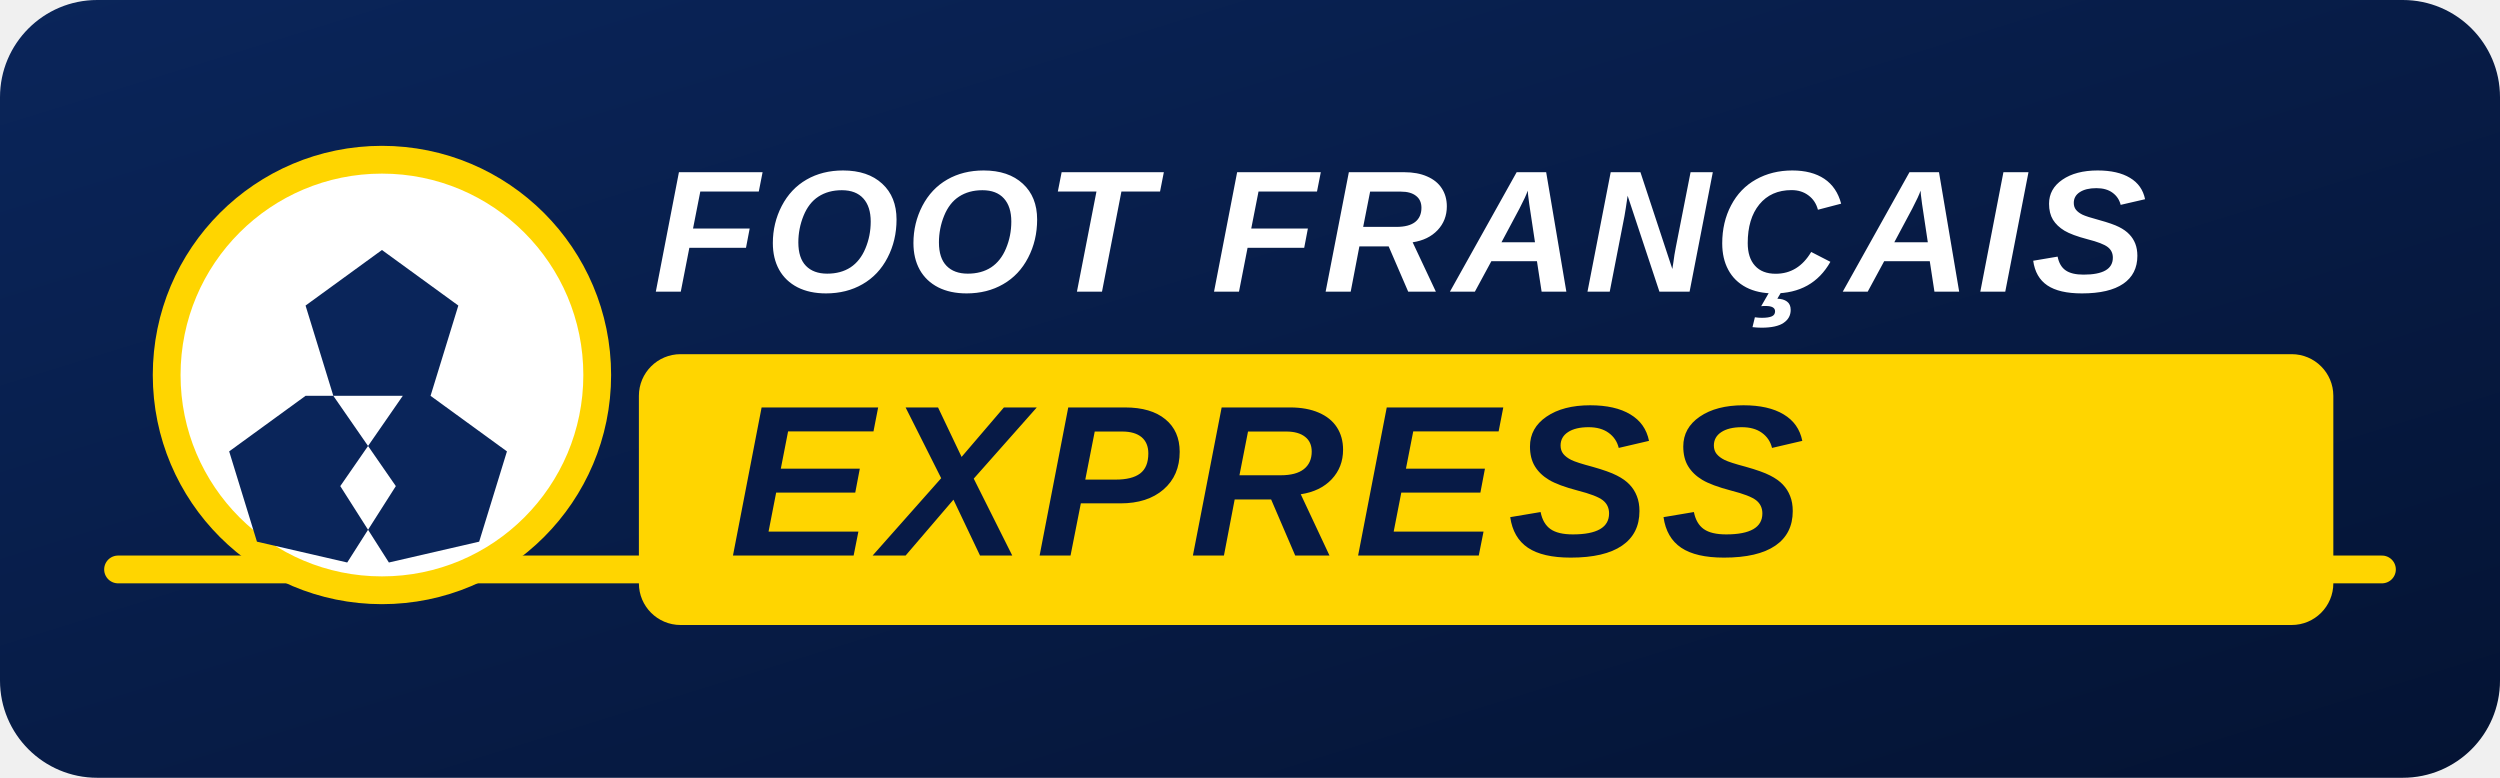
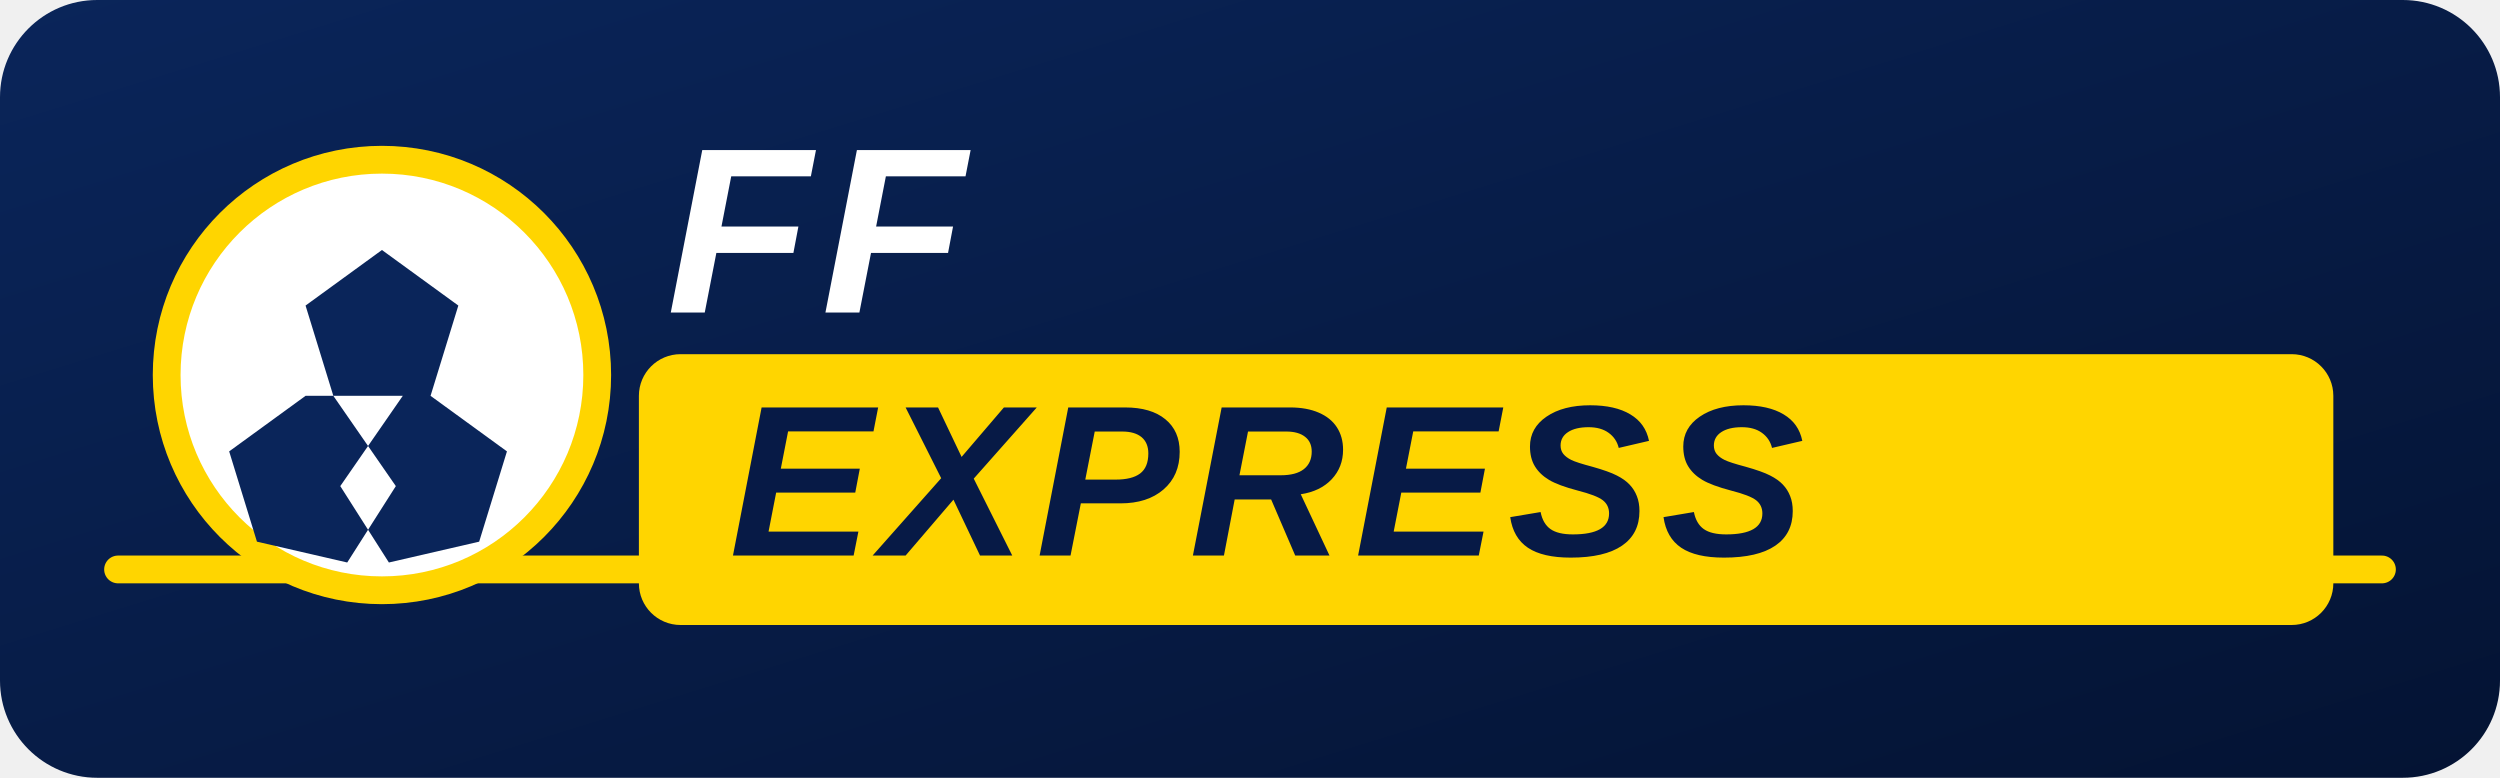
<svg xmlns="http://www.w3.org/2000/svg" width="360" height="112" viewBox="0 0 360 112" role="img" aria-labelledby="title desc">
  <defs>
    <linearGradient id="panel" x1="0" y1="0" x2="1" y2="1">
      <stop offset="0" stop-color="#0a255a" />
      <stop offset="1" stop-color="#041333" />
    </linearGradient>
  </defs>
  <rect width="360" height="112" rx="14" fill="url(#panel)" />
  <path d="M17 82h326" stroke="#ffd500" stroke-width="4" stroke-linecap="round" />
  <g transform="translate(18 17)">
    <circle cx="37" cy="37" r="31" fill="#fff" stroke="#ffd500" stroke-width="4" />
    <path d="m37 19 11 8-4 13H30l-4-13 11-8Zm-11 21-11 8 4 13 13 3 7-11-9-13Zm18 0 11 8-4 13-13 3-7-11 9-13Z" fill="#0a255a" />
  </g>
  <g font-family="Arial, Helvetica, sans-serif" font-weight="900" font-style="italic">
-     <text x="94" y="42" font-size="25" fill="#fff" letter-spacing=".8">FOOT FRANÇAIS</text>
+     <text x="96" y="45" font-size="34" fill="#fff" letter-spacing="1.5">FF</text>
    <rect x="92" y="51" width="244" height="39" rx="6" fill="#ffd500" />
    <text x="105" y="80" font-size="31" fill="#071a46" letter-spacing="1.4">EXPRESS</text>
  </g>
</svg>
